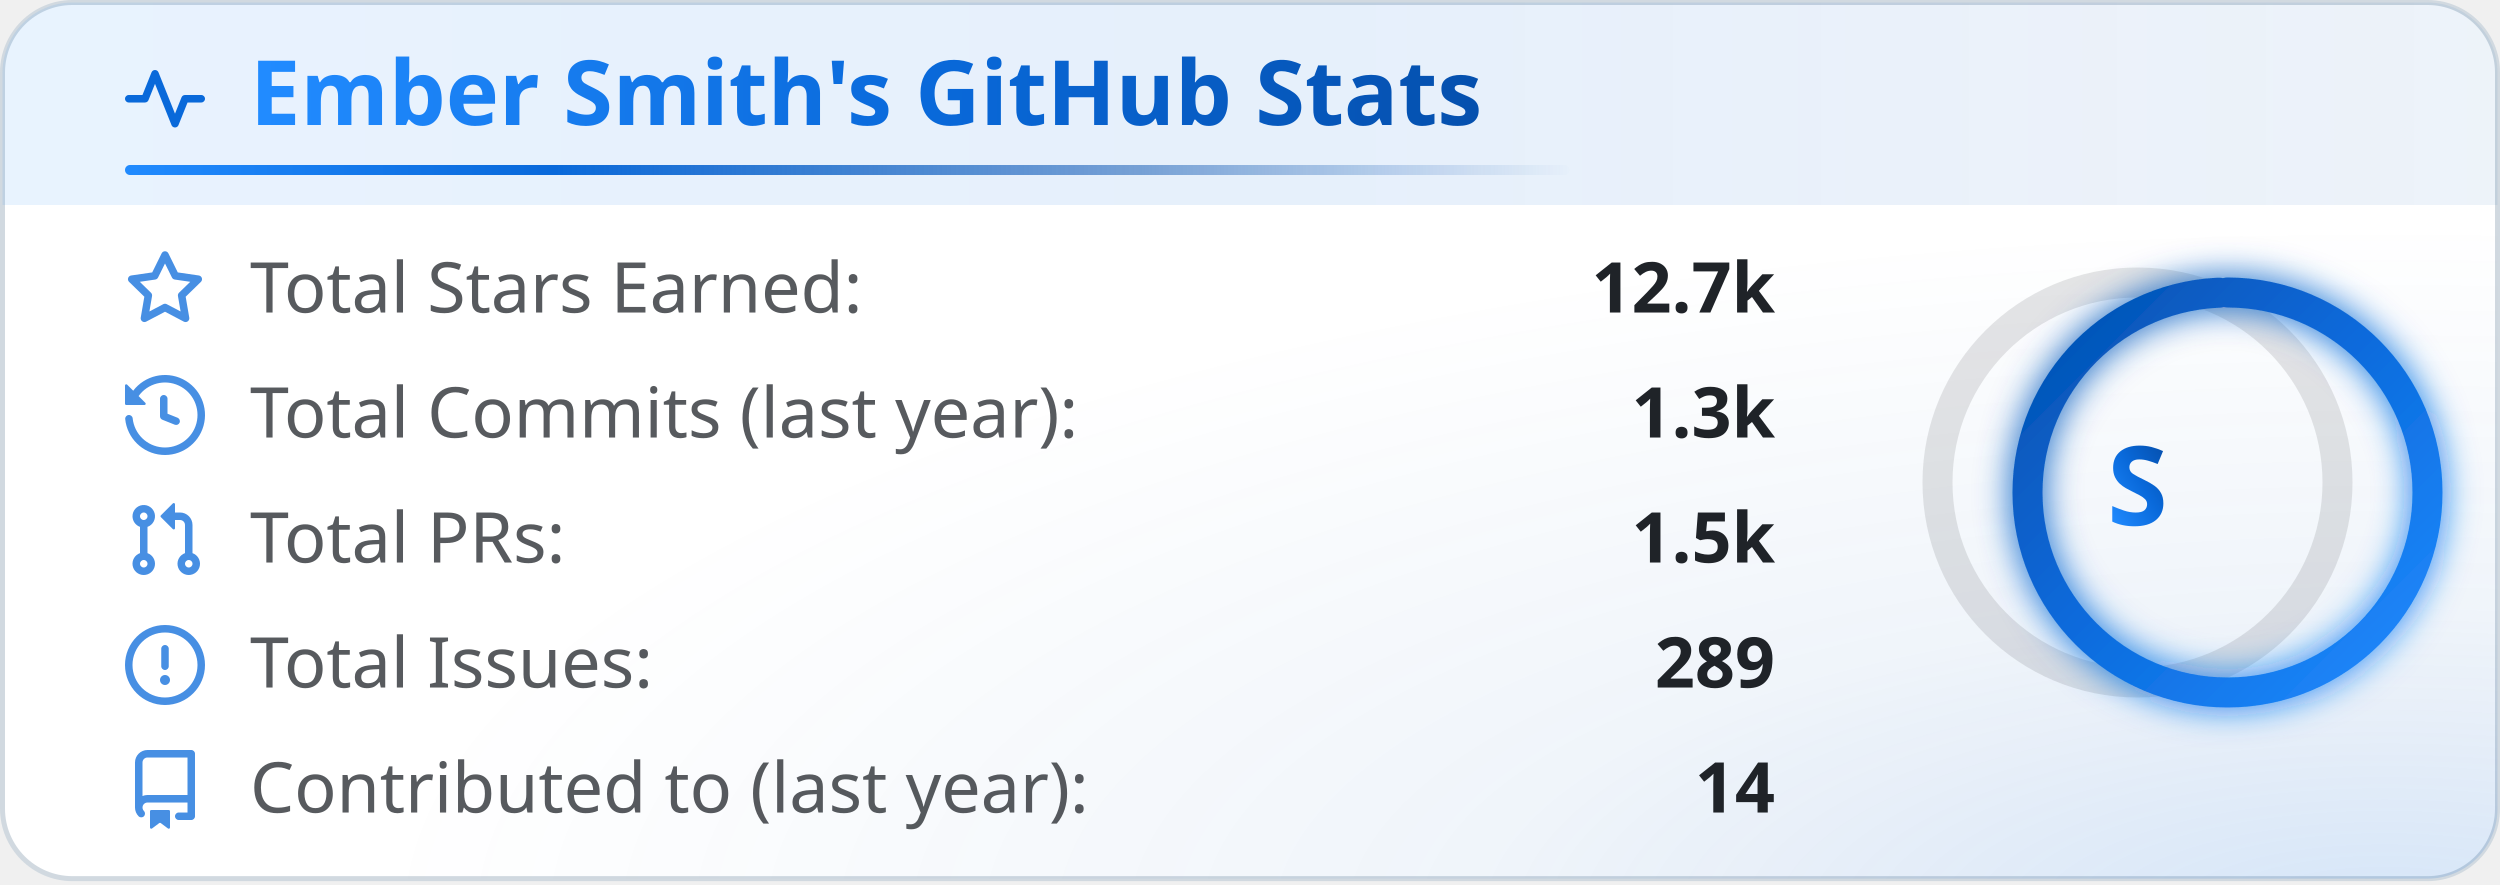
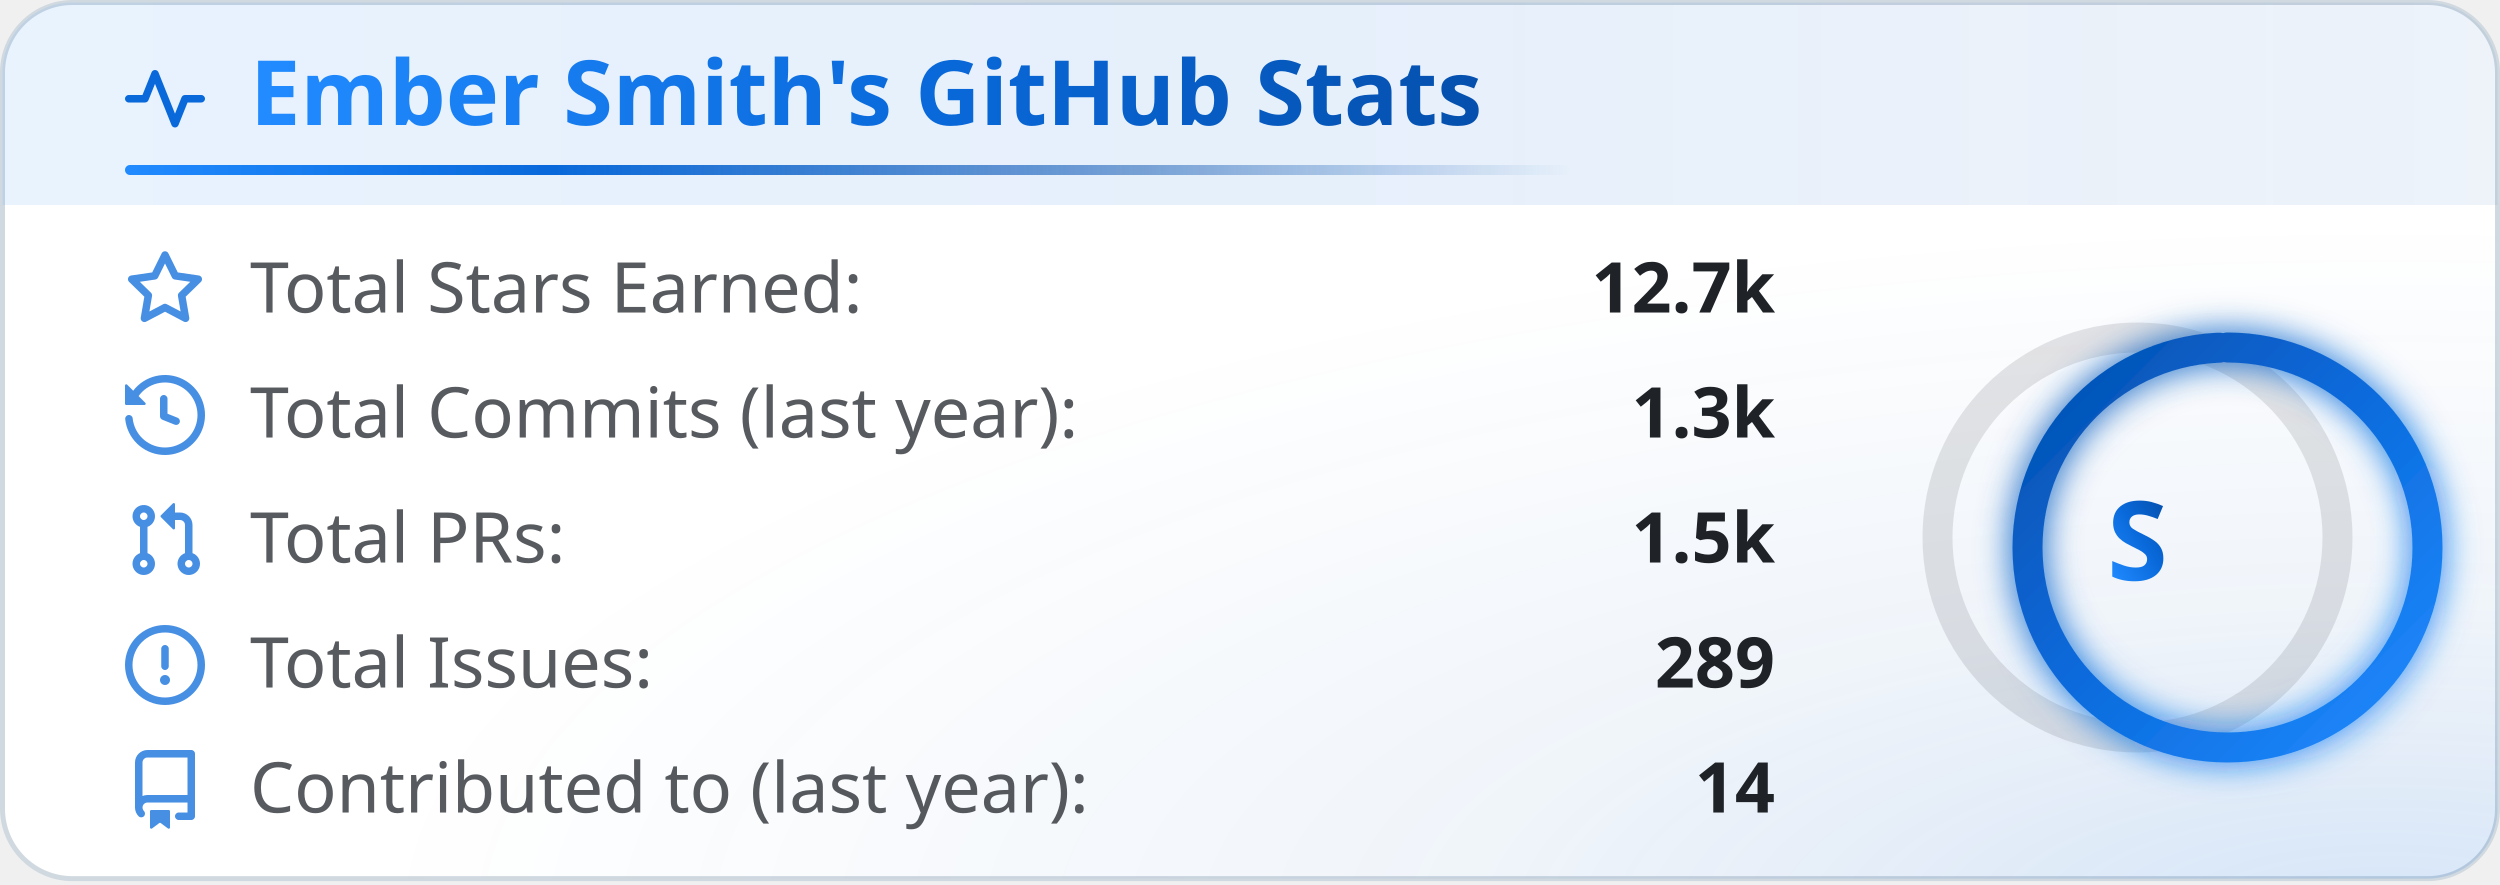
<svg xmlns="http://www.w3.org/2000/svg" width="500" height="177" viewBox="0 0 500 177" fill="none" role="img" aria-labelledby="title-id desc-id">
  <style>
    .header {
      font: 600 18px 'Segoe UI', Ubuntu, "Helvetica Neue", Sans-Serif;
      fill: url(#heat);
      animation: fadeInAnimation 0.8s ease-in-out backwards;
    }
    /* The icon reads against the title rather than with it, so it keeps its own color. */
    .title-icon {
      fill: #0969da;
      animation: fadeInAnimation 0.8s ease-in-out backwards;
    }
    .title-accent {
      transform-box: fill-box;
      transform-origin: left center;
      animation: trailAnimation 0.9s cubic-bezier(0.2, 0.7, 0.2, 1) 0.2s backwards;
    }
    @supports(-moz-appearance: auto) {
      /* Selector detects Firefox */
      .header {
        font-size: 15.5px;
      }
    }
    .stat {
      font: 400 14px 'Segoe UI', Ubuntu, "Helvetica Neue", Sans-Serif;
      fill: #1f2328;
      font-variant-numeric: tabular-nums;
    }
    @supports(-moz-appearance: auto) {
      /* Selector detects Firefox */
      .stat {
        font-size: 12px;
      }
    }
    .stagger {
      animation: fadeInAnimation 0.3s ease-in-out backwards;
    }
    .rank-text {
      font: 700 22px 'Segoe UI', Ubuntu, "Helvetica Neue", Sans-Serif;
      fill: url(#heat-ring);
      transform: translate(-5px, 5px);
      animation: scaleInAnimation 0.3s ease-in-out backwards;
    }
    .rank-percentile-header {
      font-size: 14px;
    }
    .rank-percentile-text {
      font-size: 16px;
    }
    /* Labels recede so that the values read first. */
    .not_bold {
      font-weight: 400;
      opacity: 0.75;
    }
    .bold {
      font-weight: 600;
    }
    .icon {
      fill: #0969da;
      opacity: 0.75;
      display: block;
    }
    .rank-circle-rim {
      stroke: #1f2328;
      fill: none;
      stroke-width: 6;
      opacity: 0.12;
    }
    .rank-circle {
      stroke: url(#heat-ring);
      stroke-dasharray: 251.327;
      fill: none;
      stroke-width: 6;
      stroke-linecap: round;
      opacity: 1;
      transform-origin: -10px 8px;
      transform: rotate(-90deg);
      stroke-dashoffset: 1.612;
      animation: rankAnimation 0.8s backwards ease-in-out;
    }
    @keyframes rankAnimation {
      from {
        stroke-dashoffset: 251.327;
      }
      to {
        stroke-dashoffset: 1.612;
      }
    }
    /* A spark burns out at the top of its rise, so its resting frame is unlit. */
    .spark {
      fill: #218bff;
      opacity: 0;
      animation: sparkAnimation 3.4s ease-out 3 backwards;
    }
    @keyframes sparkAnimation {
      0% {
        opacity: 0;
        transform: translateY(0);
      }
      15% {
        opacity: 1;
      }
      100% {
        opacity: 0;
        transform: translateY(-56px);
      }
    }
    @media (prefers-color-scheme: dark) {
      .heat-0 {
        stop-color: #79c0ff;
      }
      .heat-1 {
        stop-color: #4493f8;
      }
      .heat-2 {
        stop-color: #1f6feb;
      }
      .glow-core {
        stop-color: #4493f8;
        stop-opacity: 0.42;
      }
      .glow-edge {
        stop-color: #1f6feb;
        stop-opacity: 0.147;
      }
      .band-0 {
        stop-color: #79c0ff;
        stop-opacity: 0.16;
      }
      .band-1 {
        stop-color: #4493f8;
        stop-opacity: 0.16;
      }
      .band-2 {
        stop-color: #1f6feb;
        stop-opacity: 0.112;
      }
      .title-icon {
        fill: #4493f8;
      }
      .card-bg {
        fill: #0d1117;
        stroke: #3d444d;
      }
      .stat {
        fill: #f0f6fc;
      }
      .icon {
        fill: #4493f8;
      }
      .rank-circle-rim {
        stroke: #f0f6fc;
      }
      .spark {
        fill: #79c0ff;
      }
    }
    /* Animations */
    @keyframes scaleInAnimation {
      from {
        transform: translate(-5px, 5px) scale(0);
      }
      to {
        transform: translate(-5px, 5px) scale(1);
      }
    }
    @keyframes fadeInAnimation {
      from {
        opacity: 0;
      }
      to {
        opacity: 1;
      }
    }
    @keyframes trailAnimation {
      from {
        transform: scaleX(0);
      }
    }
    @media (prefers-reduced-motion: reduce) {
      * {
        animation-duration: 0s !important;
        animation-delay: 0s !important;
      }
    }
  </style>
  <defs>
    <linearGradient id="heat" x1="0" y1="0" x2="1" y2="0">
      <stop offset="0" class="heat-0" stop-color="#218bff" />
      <stop offset="0.55" class="heat-1" stop-color="#0969da" />
      <stop offset="1" class="heat-2" stop-color="#0550ae" />
    </linearGradient>
    <linearGradient id="heat-ring" x1="0" y1="1" x2="1" y2="0">
      <stop offset="0" class="heat-0" stop-color="#218bff" />
      <stop offset="0.55" class="heat-1" stop-color="#0969da" />
      <stop offset="1" class="heat-2" stop-color="#0550ae" />
    </linearGradient>
    <linearGradient id="heat-trail" x1="0" y1="0" x2="1" y2="0">
      <stop offset="0" class="heat-0" stop-color="#218bff" />
      <stop offset="0.3" class="heat-1" stop-color="#0969da" />
      <stop offset="0.7" class="heat-2" stop-color="#0550ae" stop-opacity="0.5" />
      <stop offset="1" class="heat-2" stop-color="#0550ae" stop-opacity="0" />
    </linearGradient>
    <linearGradient id="heat-band" x1="0" y1="0" x2="1" y2="0">
      <stop offset="0" class="band-0" stop-color="#218bff" stop-opacity="0.1" />
      <stop offset="0.55" class="band-1" stop-color="#0969da" stop-opacity="0.1" />
      <stop offset="1" class="band-2" stop-color="#0550ae" stop-opacity="0.07" />
    </linearGradient>
    <radialGradient id="heat-glow" cx="0.95" cy="1.05" r="0.8">
      <stop offset="0" class="glow-core" stop-color="#0969da" stop-opacity="0.17" />
      <stop offset="0.45" class="glow-edge" stop-color="#0550ae" stop-opacity="0.06" />
      <stop offset="1" class="heat-2" stop-color="#0550ae" stop-opacity="0" />
    </radialGradient>
    <filter id="heat-bloom" x="-50%" y="-50%" width="200%" height="200%">
      <feGaussianBlur stdDeviation="3.5" result="bloom" />
      <feMerge>
        <feMergeNode in="bloom" />
        <feMergeNode in="SourceGraphic" />
      </feMerge>
    </filter>
  </defs>
  <rect data-testid="card-bg" class="card-bg" x="0.5" y="0.5" rx="14" height="99%" width="499" stroke="#d1d9e0" fill="#ffffff" stroke-opacity="1" />
  <rect data-testid="card-glow" x="0.5" y="0.5" rx="14" height="99%" width="499" fill="url(#heat-glow)" />
  <path data-testid="title-band" d="M0.5 14.5a14 14 0 0 1 14 -14h471a14 14 0 0 1 14 14v26.5h-499z" fill="url(#heat-band)" />
  <g data-testid="card-title" transform="translate(25, 25)">
    <g>
      <svg class="title-icon" x="0" y="-13" viewBox="0 0 16 16" version="1.1" width="16" height="16">
        <path d="M6 2c.306 0 .582.187.696.471L10 10.731l1.304-3.26A.751.751 0 0 1 12 7h3.25a.75.75 0 0 1 0 1.5h-2.742l-1.812 4.529a.751.751 0 0 1-1.392 0L6 4.769l-1.304 3.26A.751.751 0 0 1 4 8.5H.75a.75.75 0 0 1 0-1.5h2.742l1.812-4.529A.751.751 0 0 1 6 2Z" />
      </svg>
    </g>
    <g transform="translate(25, 0)">
      <text x="0" y="0" class="header" data-testid="header">Ember Smith's GitHub Stats</text>
    </g>
    <rect data-testid="title-accent" class="title-accent" x="0" y="8" width="288.9" height="2" rx="1" fill="url(#heat-trail)" />
  </g>
  <g data-testid="main-card-body" transform="translate(0, 50)">
-     <g data-testid="rank-circle" transform="translate(437.5, 38.5)">
+     <g data-testid="rank-circle" transform="translate(437.5, 49.5)">
      <circle class="rank-circle-rim" cx="-10" cy="8" r="40" />
      <circle class="rank-circle" cx="-10" cy="8" r="40" filter="url(#heat-bloom)" />
      <g class="rank-text">
        <text x="-5" alignment-baseline="central" dominant-baseline="central" text-anchor="middle" y="3" data-testid="level-rank-icon">S</text>
      </g>
      <circle class="spark" cx="-36" cy="42" r="1.7" style="animation-delay: 0s" />
      <circle class="spark" cx="-20" cy="48" r="1.7" style="animation-delay: 1.1s" />
      <circle class="spark" cx="-6" cy="44" r="1.7" style="animation-delay: 2.2s" />
      <circle class="spark" cx="8" cy="50" r="1.7" style="animation-delay: 0.6s" />
      <circle class="spark" cx="20" cy="40" r="1.7" style="animation-delay: 1.7s" />
    </g>
    <svg x="0" y="0">
      <g>
        <g class="stagger" style="animation-delay: 120ms" transform="translate(25, 0)">
          <svg data-testid="icon" class="icon" viewBox="0 0 16 16" version="1.1" width="16" height="16">
            <path fill-rule="evenodd" d="M8 .25a.75.75 0 01.673.418l1.882 3.815 4.21.612a.75.75 0 01.416 1.279l-3.046 2.97.719 4.192a.75.75 0 01-1.088.791L8 12.347l-3.766 1.98a.75.75 0 01-1.088-.79l.72-4.194L.818 6.374a.75.75 0 01.416-1.28l4.21-.611L7.327.668A.75.75 0 018 .25zm0 2.445L6.615 5.5a.75.75 0 01-.564.41l-3.097.45 2.24 2.184a.75.75 0 01.216.664l-.528 3.084 2.769-1.456a.75.75 0 01.698 0l2.77 1.456-.53-3.084a.75.75 0 01.216-.664l2.24-2.183-3.096-.45a.75.75 0 01-.564-.41L8 2.694v.001z" />
          </svg>
          <text class="stat not_bold" x="25" y="12.5">Total Stars Earned:</text>
          <text class="stat bold" x="330" text-anchor="end" y="12.5" data-testid="stars">12.7k</text>
        </g>
      </g>
      <g transform="translate(0, 25)">
        <g class="stagger" style="animation-delay: 160ms" transform="translate(25, 0)">
          <svg data-testid="icon" class="icon" viewBox="0 0 16 16" version="1.1" width="16" height="16">
            <path fill-rule="evenodd" d="M1.643 3.143L.427 1.927A.25.25 0 000 2.104V5.75c0 .138.112.25.25.25h3.646a.25.25 0 00.177-.427L2.715 4.215a6.5 6.5 0 11-1.18 4.458.75.75 0 10-1.493.154 8.001 8.001 0 101.6-5.684zM7.75 4a.75.75 0 01.75.75v2.992l2.028.812a.75.75 0 01-.557 1.392l-2.5-1A.75.75 0 017 8.25v-3.5A.75.75 0 017.75 4z" />
          </svg>
          <text class="stat not_bold" x="25" y="12.5">Total Commits (last year):</text>
          <text class="stat bold" x="330" text-anchor="end" y="12.5" data-testid="commits">1.3k</text>
        </g>
      </g>
      <g transform="translate(0, 50)">
        <g class="stagger" style="animation-delay: 200ms" transform="translate(25, 0)">
          <svg data-testid="icon" class="icon" viewBox="0 0 16 16" version="1.1" width="16" height="16">
            <path fill-rule="evenodd" d="M7.177 3.073L9.573.677A.25.25 0 0110 .854v4.792a.25.25 0 01-.427.177L7.177 3.427a.25.25 0 010-.354zM3.75 2.5a.75.75 0 100 1.5.75.75 0 000-1.5zm-2.25.75a2.25 2.25 0 113 2.122v5.256a2.251 2.251 0 11-1.5 0V5.372A2.25 2.25 0 011.5 3.25zM11 2.5h-1V4h1a1 1 0 011 1v5.628a2.251 2.251 0 101.5 0V5A2.5 2.5 0 0011 2.5zm1 10.25a.75.75 0 111.5 0 .75.75 0 01-1.5 0zM3.75 12a.75.75 0 100 1.5.75.75 0 000-1.5z" />
          </svg>
          <text class="stat not_bold" x="25" y="12.5">Total PRs:</text>
          <text class="stat bold" x="330" text-anchor="end" y="12.5" data-testid="prs">1.5k</text>
        </g>
      </g>
      <g transform="translate(0, 75)">
        <g class="stagger" style="animation-delay: 240ms" transform="translate(25, 0)">
          <svg data-testid="icon" class="icon" viewBox="0 0 16 16" version="1.1" width="16" height="16">
            <path fill-rule="evenodd" d="M8 1.5a6.5 6.5 0 100 13 6.5 6.5 0 000-13zM0 8a8 8 0 1116 0A8 8 0 010 8zm9 3a1 1 0 11-2 0 1 1 0 012 0zm-.25-6.25a.75.75 0 00-1.5 0v3.5a.75.75 0 001.5 0v-3.5z" />
          </svg>
          <text class="stat not_bold" x="25" y="12.5">Total Issues:</text>
          <text class="stat bold" x="330" text-anchor="end" y="12.5" data-testid="issues">289</text>
        </g>
      </g>
      <g transform="translate(0, 100)">
        <g class="stagger" style="animation-delay: 280ms" transform="translate(25, 0)">
          <svg data-testid="icon" class="icon" viewBox="0 0 16 16" version="1.1" width="16" height="16">
            <path fill-rule="evenodd" d="M2 2.5A2.5 2.5 0 014.5 0h8.75a.75.75 0 01.75.75v12.5a.75.75 0 01-.75.75h-2.5a.75.75 0 110-1.5h1.75v-2h-8a1 1 0 00-.714 1.7.75.75 0 01-1.072 1.05A2.495 2.495 0 012 11.5v-9zm10.5-1V9h-8c-.356 0-.694.074-1 .208V2.5a1 1 0 011-1h8zM5 12.25v3.25a.25.25 0 00.4.2l1.45-1.087a.25.25 0 01.3 0L8.6 15.7a.25.25 0 00.4-.2v-3.25a.25.25 0 00-.25-.25h-3.5a.25.25 0 00-.25.25z" />
          </svg>
          <text class="stat not_bold" x="25" y="12.5">Contributed to (last year):</text>
          <text class="stat bold" x="330" text-anchor="end" y="12.5" data-testid="contributed_to">14</text>
        </g>
      </g>
    </svg>
  </g>
</svg>
